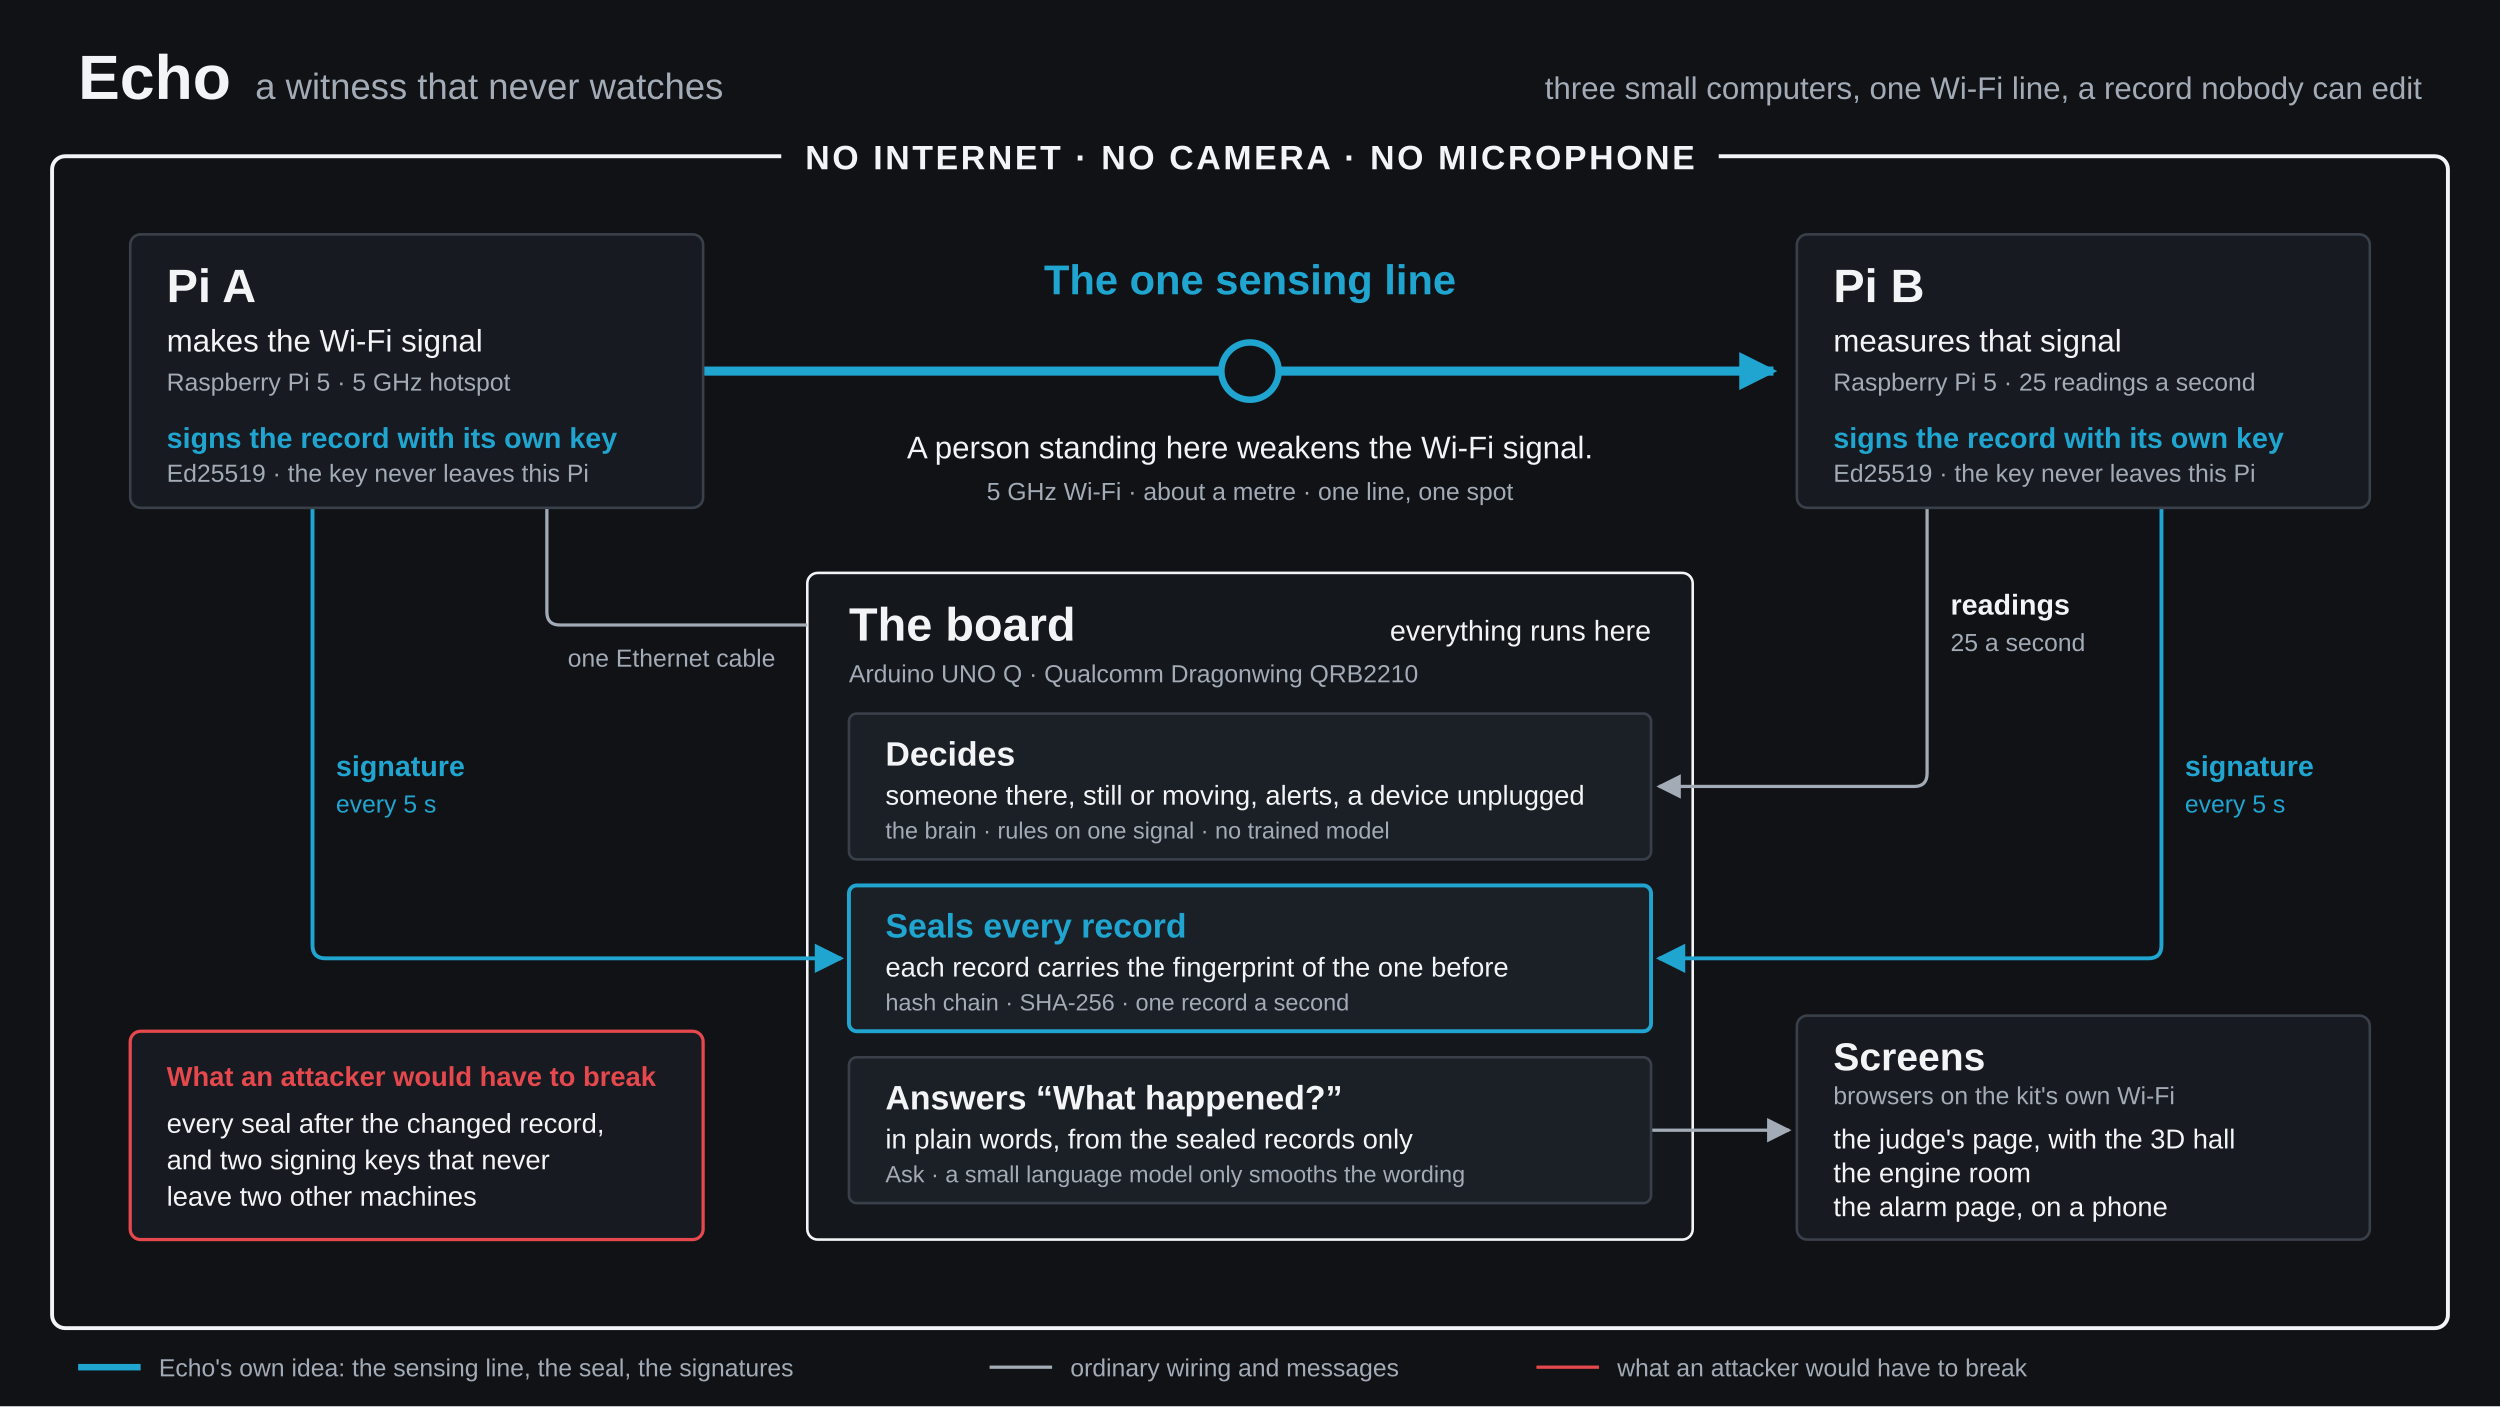
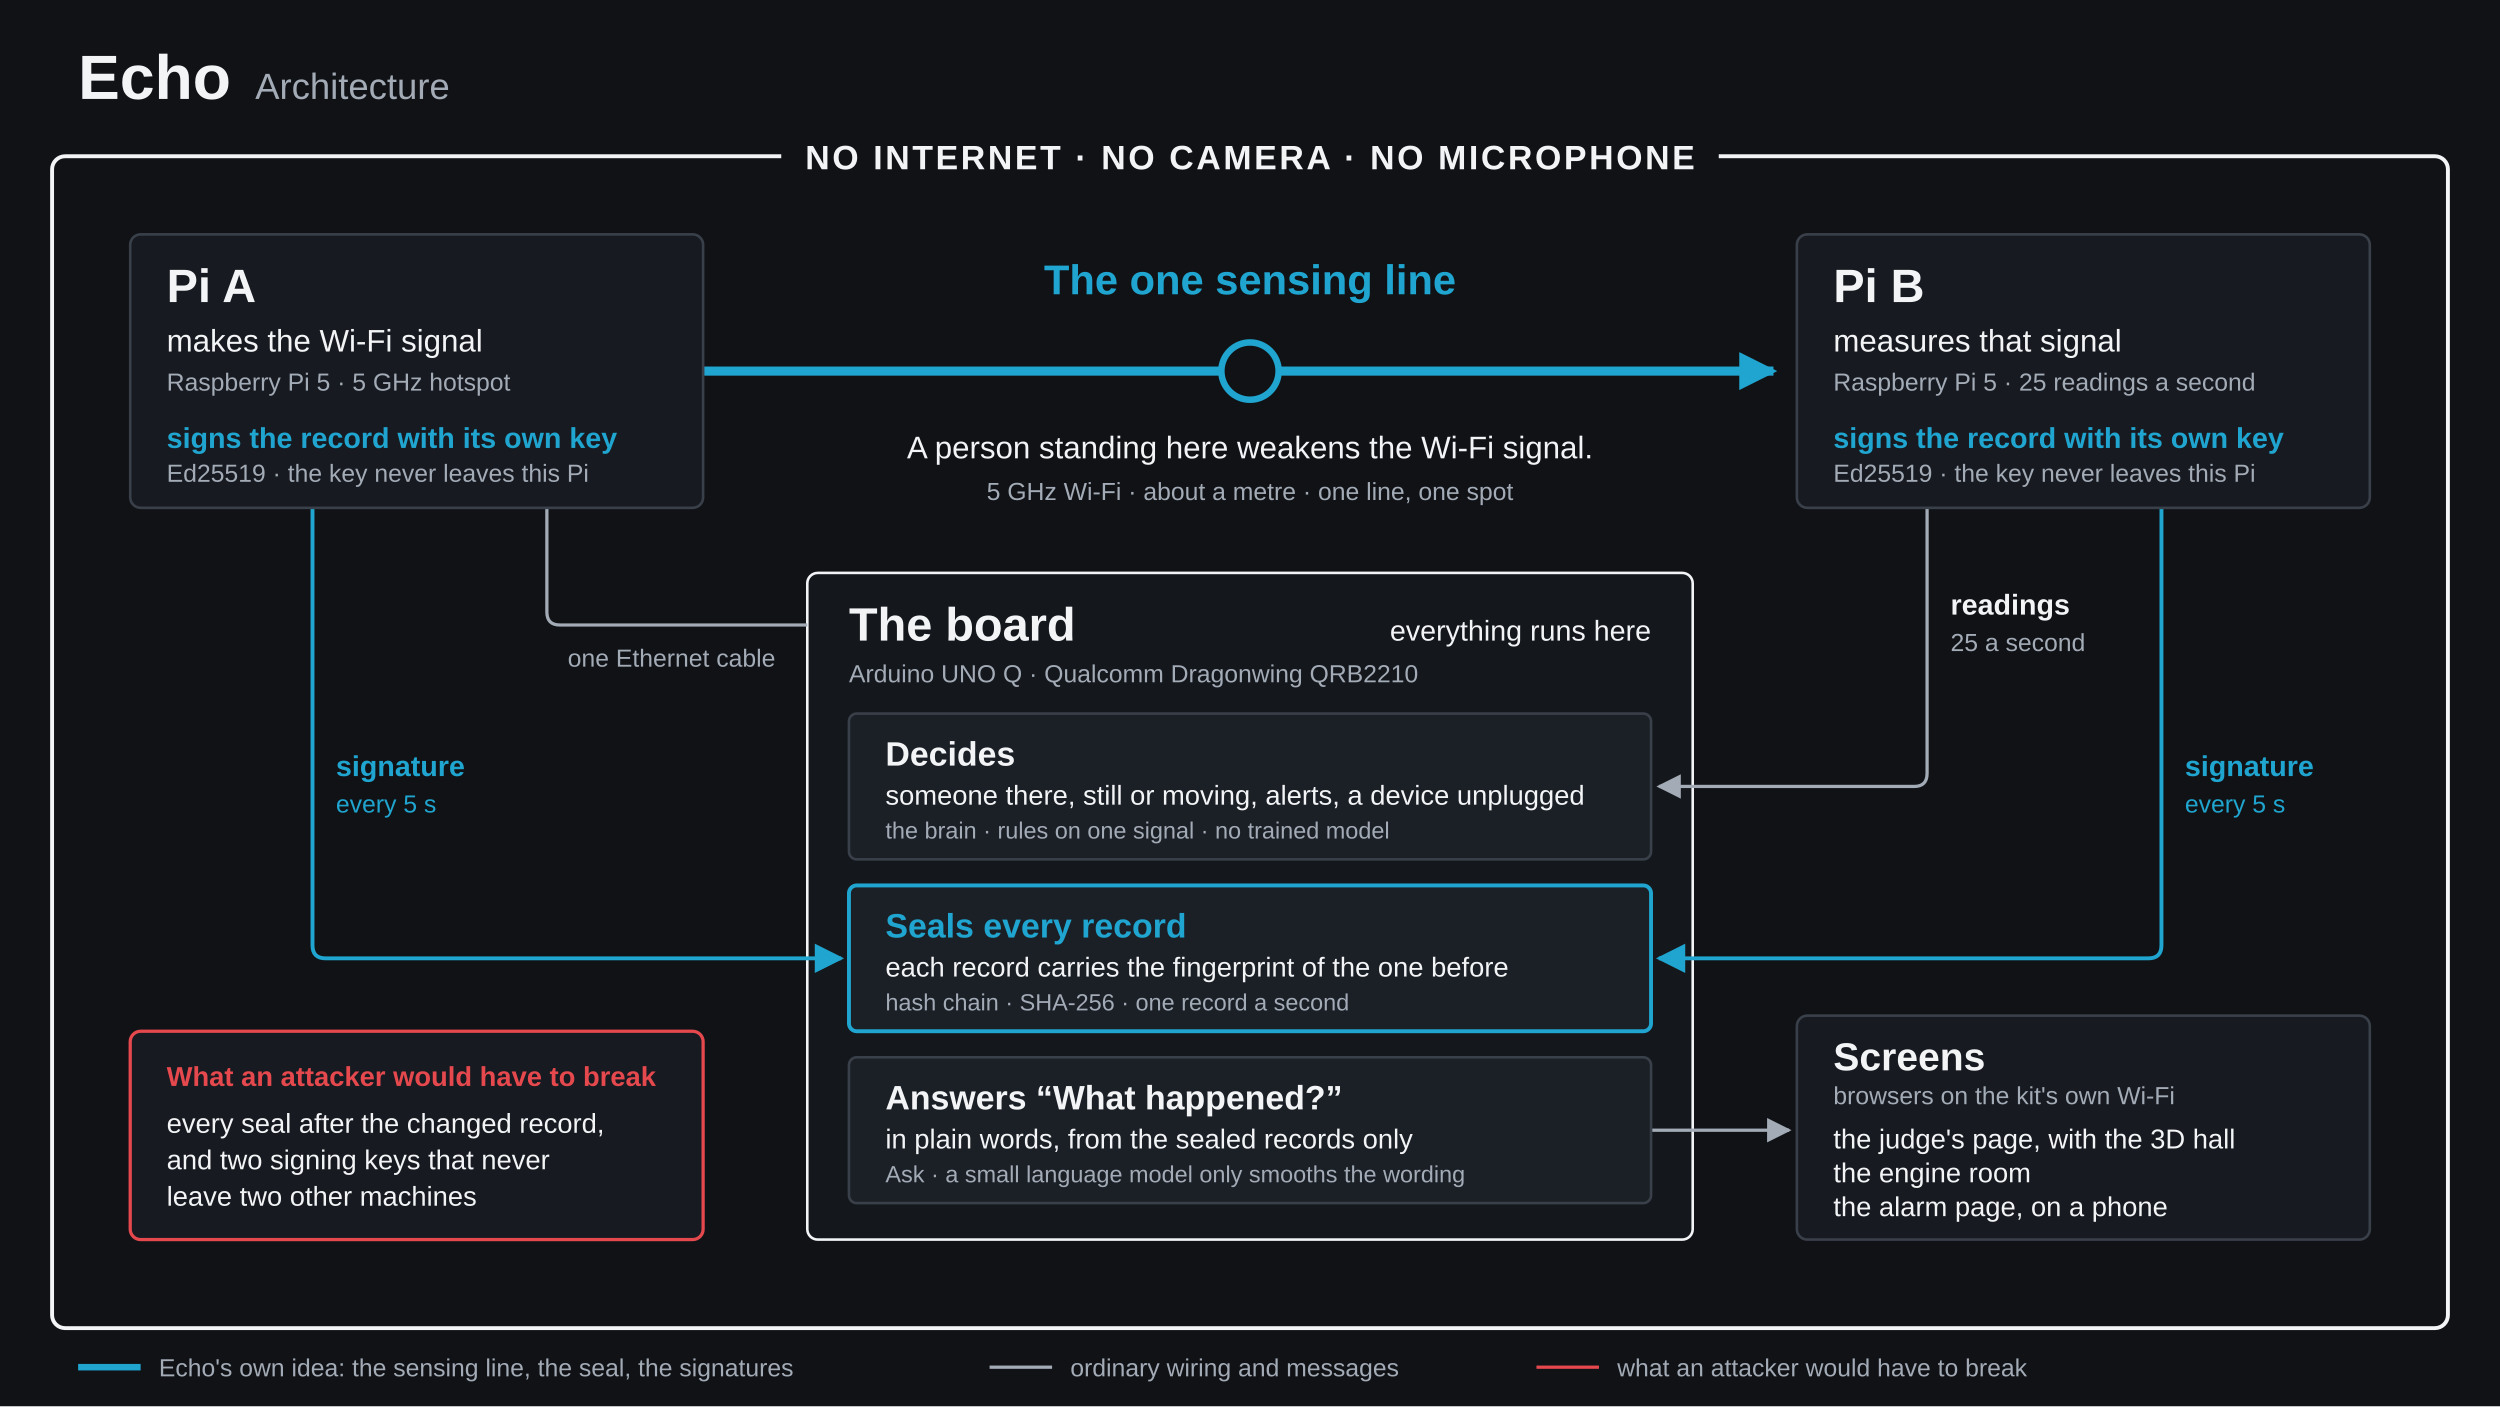
<svg xmlns="http://www.w3.org/2000/svg" viewBox="0 0 1920 1080" width="1920" height="1080" role="img" aria-labelledby="echo-arch-title echo-arch-desc" font-family="'Hanken Grotesk', 'Segoe UI', system-ui, -apple-system, 'Helvetica Neue', Arial, sans-serif">
  <defs>
    <marker id="echo-arch-head" viewBox="0 0 12 12" refX="10" refY="6" markerWidth="9" markerHeight="9" orient="auto-start-reverse">
      <path d="M1 1 L11 6 L1 11 Z" fill="#A3ABB6" />
    </marker>
    <marker id="echo-arch-head-accent" viewBox="0 0 12 12" refX="10" refY="6" markerWidth="9" markerHeight="9" orient="auto-start-reverse">
      <path d="M1 1 L11 6 L1 11 Z" fill="#1FA5CF" />
    </marker>
    <marker id="echo-arch-head-line" viewBox="0 0 12 12" refX="10" refY="6" markerWidth="5" markerHeight="5" orient="auto-start-reverse">
      <path d="M1 1 L11 6 L1 11 Z" fill="#1FA5CF" />
    </marker>
  </defs>
  <rect width="1920" height="1080" fill="#101216" />
  <text x="60" y="76" font-size="48" font-weight="700" fill="#F2F4F6">Echo</text>
-   <text x="196" y="76" font-size="28" fill="#A3ABB6">a witness that never watches</text>
-   <text x="1860" y="76" font-size="24" fill="#A3ABB6" text-anchor="end">three small computers, one Wi-Fi line, a record nobody can edit</text>
+   <text x="196" y="76" font-size="28" fill="#A3ABB6">Architecture</text>
  <rect x="40" y="120" width="1840" height="900" rx="10" fill="none" stroke="#F2F4F6" stroke-width="3" />
  <rect x="600" y="98" width="720" height="44" fill="#101216" />
  <text x="960" y="130" font-size="26" font-weight="700" fill="#F2F4F6" text-anchor="middle" letter-spacing="2">NO INTERNET · NO CAMERA · NO MICROPHONE</text>
  <rect x="620" y="440" width="680" height="512" rx="8" fill="#14171C" stroke="#F2F4F6" stroke-width="2" />
  <path d="M540 285 H1362" fill="none" stroke="#1FA5CF" stroke-width="7" marker-end="url(#echo-arch-head-line)" />
  <path d="M420 390 V470 Q420 480 430 480 H620" fill="none" stroke="#A3ABB6" stroke-width="2.5" />
  <path d="M240 390 V726 Q240 736 250 736 H646" fill="none" stroke="#1FA5CF" stroke-width="3" marker-end="url(#echo-arch-head-accent)" />
  <path d="M1480 390 V594 Q1480 604 1470 604 H1274" fill="none" stroke="#A3ABB6" stroke-width="2.5" marker-end="url(#echo-arch-head)" />
  <path d="M1660 390 V726 Q1660 736 1650 736 H1274" fill="none" stroke="#1FA5CF" stroke-width="3" marker-end="url(#echo-arch-head-accent)" />
  <path d="M1268 868 H1374" fill="none" stroke="#A3ABB6" stroke-width="2.5" marker-end="url(#echo-arch-head)" />
  <circle cx="960" cy="285" r="22" fill="#101216" stroke="#1FA5CF" stroke-width="5" />
  <text x="960" y="226" font-size="32" font-weight="700" fill="#1FA5CF" text-anchor="middle">The one sensing line</text>
  <text x="960" y="352" font-size="24" fill="#F2F4F6" text-anchor="middle">A person standing here weakens the Wi-Fi signal.</text>
  <text x="960" y="384" font-size="19" fill="#A3ABB6" text-anchor="middle">5 GHz Wi-Fi · about a metre · one line, one spot</text>
  <rect x="100" y="180" width="440" height="210" rx="8" fill="#171A20" stroke="#3A404A" stroke-width="2" />
  <text x="128" y="232" font-size="36" font-weight="700" fill="#F2F4F6">Pi A</text>
  <text x="128" y="270" font-size="24" fill="#F2F4F6">makes the Wi-Fi signal</text>
  <text x="128" y="300" font-size="19" fill="#A3ABB6">Raspberry Pi 5 · 5 GHz hotspot</text>
  <text x="128" y="344" font-size="22" font-weight="600" fill="#1FA5CF">signs the record with its own key</text>
  <text x="128" y="370" font-size="19" fill="#A3ABB6">Ed25519 · the key never leaves this Pi</text>
  <rect x="1380" y="180" width="440" height="210" rx="8" fill="#171A20" stroke="#3A404A" stroke-width="2" />
  <text x="1408" y="232" font-size="36" font-weight="700" fill="#F2F4F6">Pi B</text>
  <text x="1408" y="270" font-size="24" fill="#F2F4F6">measures that signal</text>
  <text x="1408" y="300" font-size="19" fill="#A3ABB6">Raspberry Pi 5 · 25 readings a second</text>
  <text x="1408" y="344" font-size="22" font-weight="600" fill="#1FA5CF">signs the record with its own key</text>
  <text x="1408" y="370" font-size="19" fill="#A3ABB6">Ed25519 · the key never leaves this Pi</text>
  <text x="436" y="512" font-size="19" fill="#A3ABB6">one Ethernet cable</text>
  <text x="258" y="596" font-size="22" font-weight="600" fill="#1FA5CF">signature</text>
  <text x="258" y="624" font-size="19" fill="#1FA5CF">every 5 s</text>
  <text x="1498" y="472" font-size="22" font-weight="600" fill="#F2F4F6">readings</text>
  <text x="1498" y="500" font-size="19" fill="#A3ABB6">25 a second</text>
  <text x="1678" y="596" font-size="22" font-weight="600" fill="#1FA5CF">signature</text>
  <text x="1678" y="624" font-size="19" fill="#1FA5CF">every 5 s</text>
  <text x="652" y="492" font-size="36" font-weight="700" fill="#F2F4F6">The board</text>
  <text x="1268" y="492" font-size="22" fill="#F2F4F6" text-anchor="end">everything runs here</text>
  <text x="652" y="524" font-size="19" fill="#A3ABB6">Arduino UNO Q · Qualcomm Dragonwing QRB2210</text>
  <rect x="652" y="548" width="616" height="112" rx="6" fill="#1B1F26" stroke="#3A404A" stroke-width="2" />
  <text x="680" y="588" font-size="26" font-weight="700" fill="#F2F4F6">Decides</text>
  <text x="680" y="618" font-size="21" fill="#F2F4F6">someone there, still or moving, alerts, a device unplugged</text>
  <text x="680" y="644" font-size="18" fill="#A3ABB6">the brain · rules on one signal · no trained model</text>
  <rect x="652" y="680" width="616" height="112" rx="6" fill="#1B1F26" stroke="#1FA5CF" stroke-width="3" />
  <text x="680" y="720" font-size="26" font-weight="700" fill="#1FA5CF">Seals every record</text>
  <text x="680" y="750" font-size="21" fill="#F2F4F6">each record carries the fingerprint of the one before</text>
  <text x="680" y="776" font-size="18" fill="#A3ABB6">hash chain · SHA-256 · one record a second</text>
  <rect x="652" y="812" width="616" height="112" rx="6" fill="#1B1F26" stroke="#3A404A" stroke-width="2" />
  <text x="680" y="852" font-size="26" font-weight="700" fill="#F2F4F6">Answers “What happened?”</text>
  <text x="680" y="882" font-size="21" fill="#F2F4F6">in plain words, from the sealed records only</text>
  <text x="680" y="908" font-size="18" fill="#A3ABB6">Ask · a small language model only smooths the wording</text>
  <rect x="100" y="792" width="440" height="160" rx="8" fill="#171A20" stroke="#E5484D" stroke-width="2.5" />
  <text x="128" y="834" font-size="21" font-weight="700" fill="#E5484D">What an attacker would have to break</text>
  <text x="128" y="870" font-size="21" fill="#F2F4F6">every seal after the changed record,</text>
  <text x="128" y="898" font-size="21" fill="#F2F4F6">and two signing keys that never</text>
  <text x="128" y="926" font-size="21" fill="#F2F4F6">leave two other machines</text>
  <rect x="1380" y="780" width="440" height="172" rx="8" fill="#171A20" stroke="#3A404A" stroke-width="2" />
  <text x="1408" y="822" font-size="30" font-weight="700" fill="#F2F4F6">Screens</text>
  <text x="1408" y="848" font-size="19" fill="#A3ABB6">browsers on the kit's own Wi-Fi</text>
  <text x="1408" y="882" font-size="21" fill="#F2F4F6">the judge's page, with the 3D hall</text>
  <text x="1408" y="908" font-size="21" fill="#F2F4F6">the engine room</text>
  <text x="1408" y="934" font-size="21" fill="#F2F4F6">the alarm page, on a phone</text>
  <path d="M60 1050 H108" stroke="#1FA5CF" stroke-width="5" />
  <text x="122" y="1057" font-size="19" fill="#A3ABB6">Echo's own idea: the sensing line, the seal, the signatures</text>
  <path d="M760 1050 H808" stroke="#A3ABB6" stroke-width="2.5" />
  <text x="822" y="1057" font-size="19" fill="#A3ABB6">ordinary wiring and messages</text>
  <path d="M1180 1050 H1228" stroke="#E5484D" stroke-width="2.5" />
  <text x="1242" y="1057" font-size="19" fill="#A3ABB6">what an attacker would have to break</text>
</svg>
